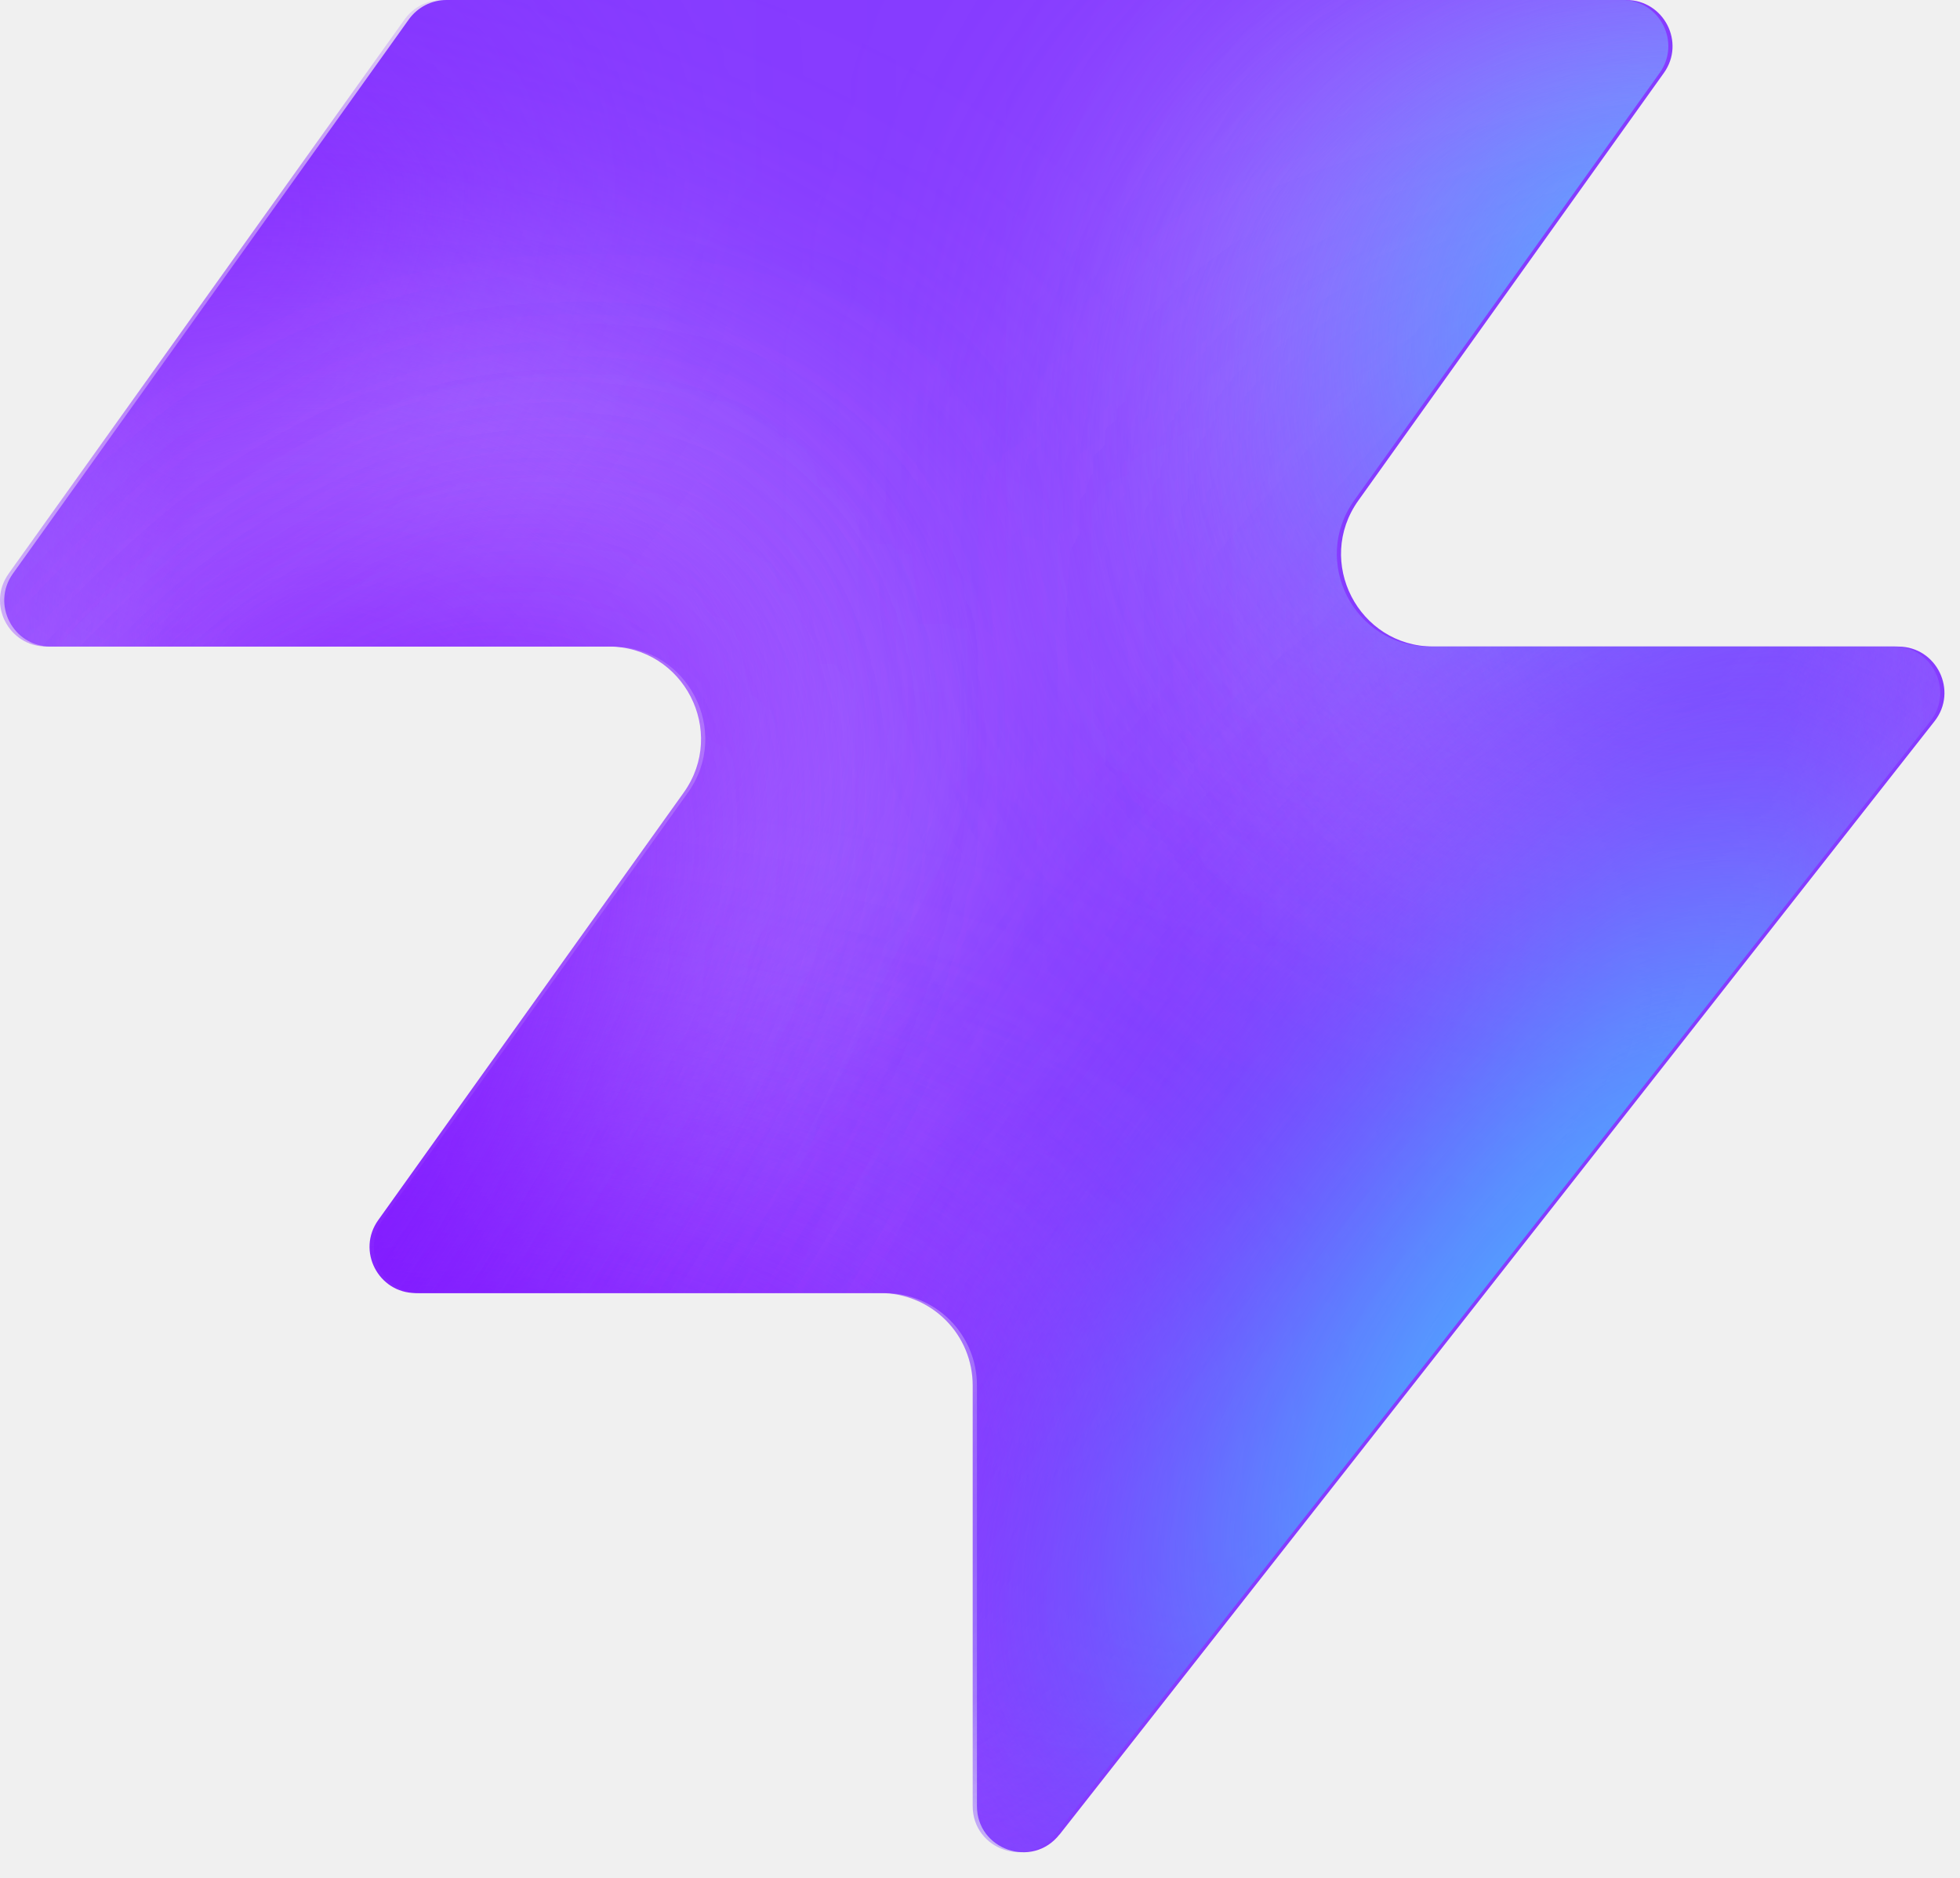
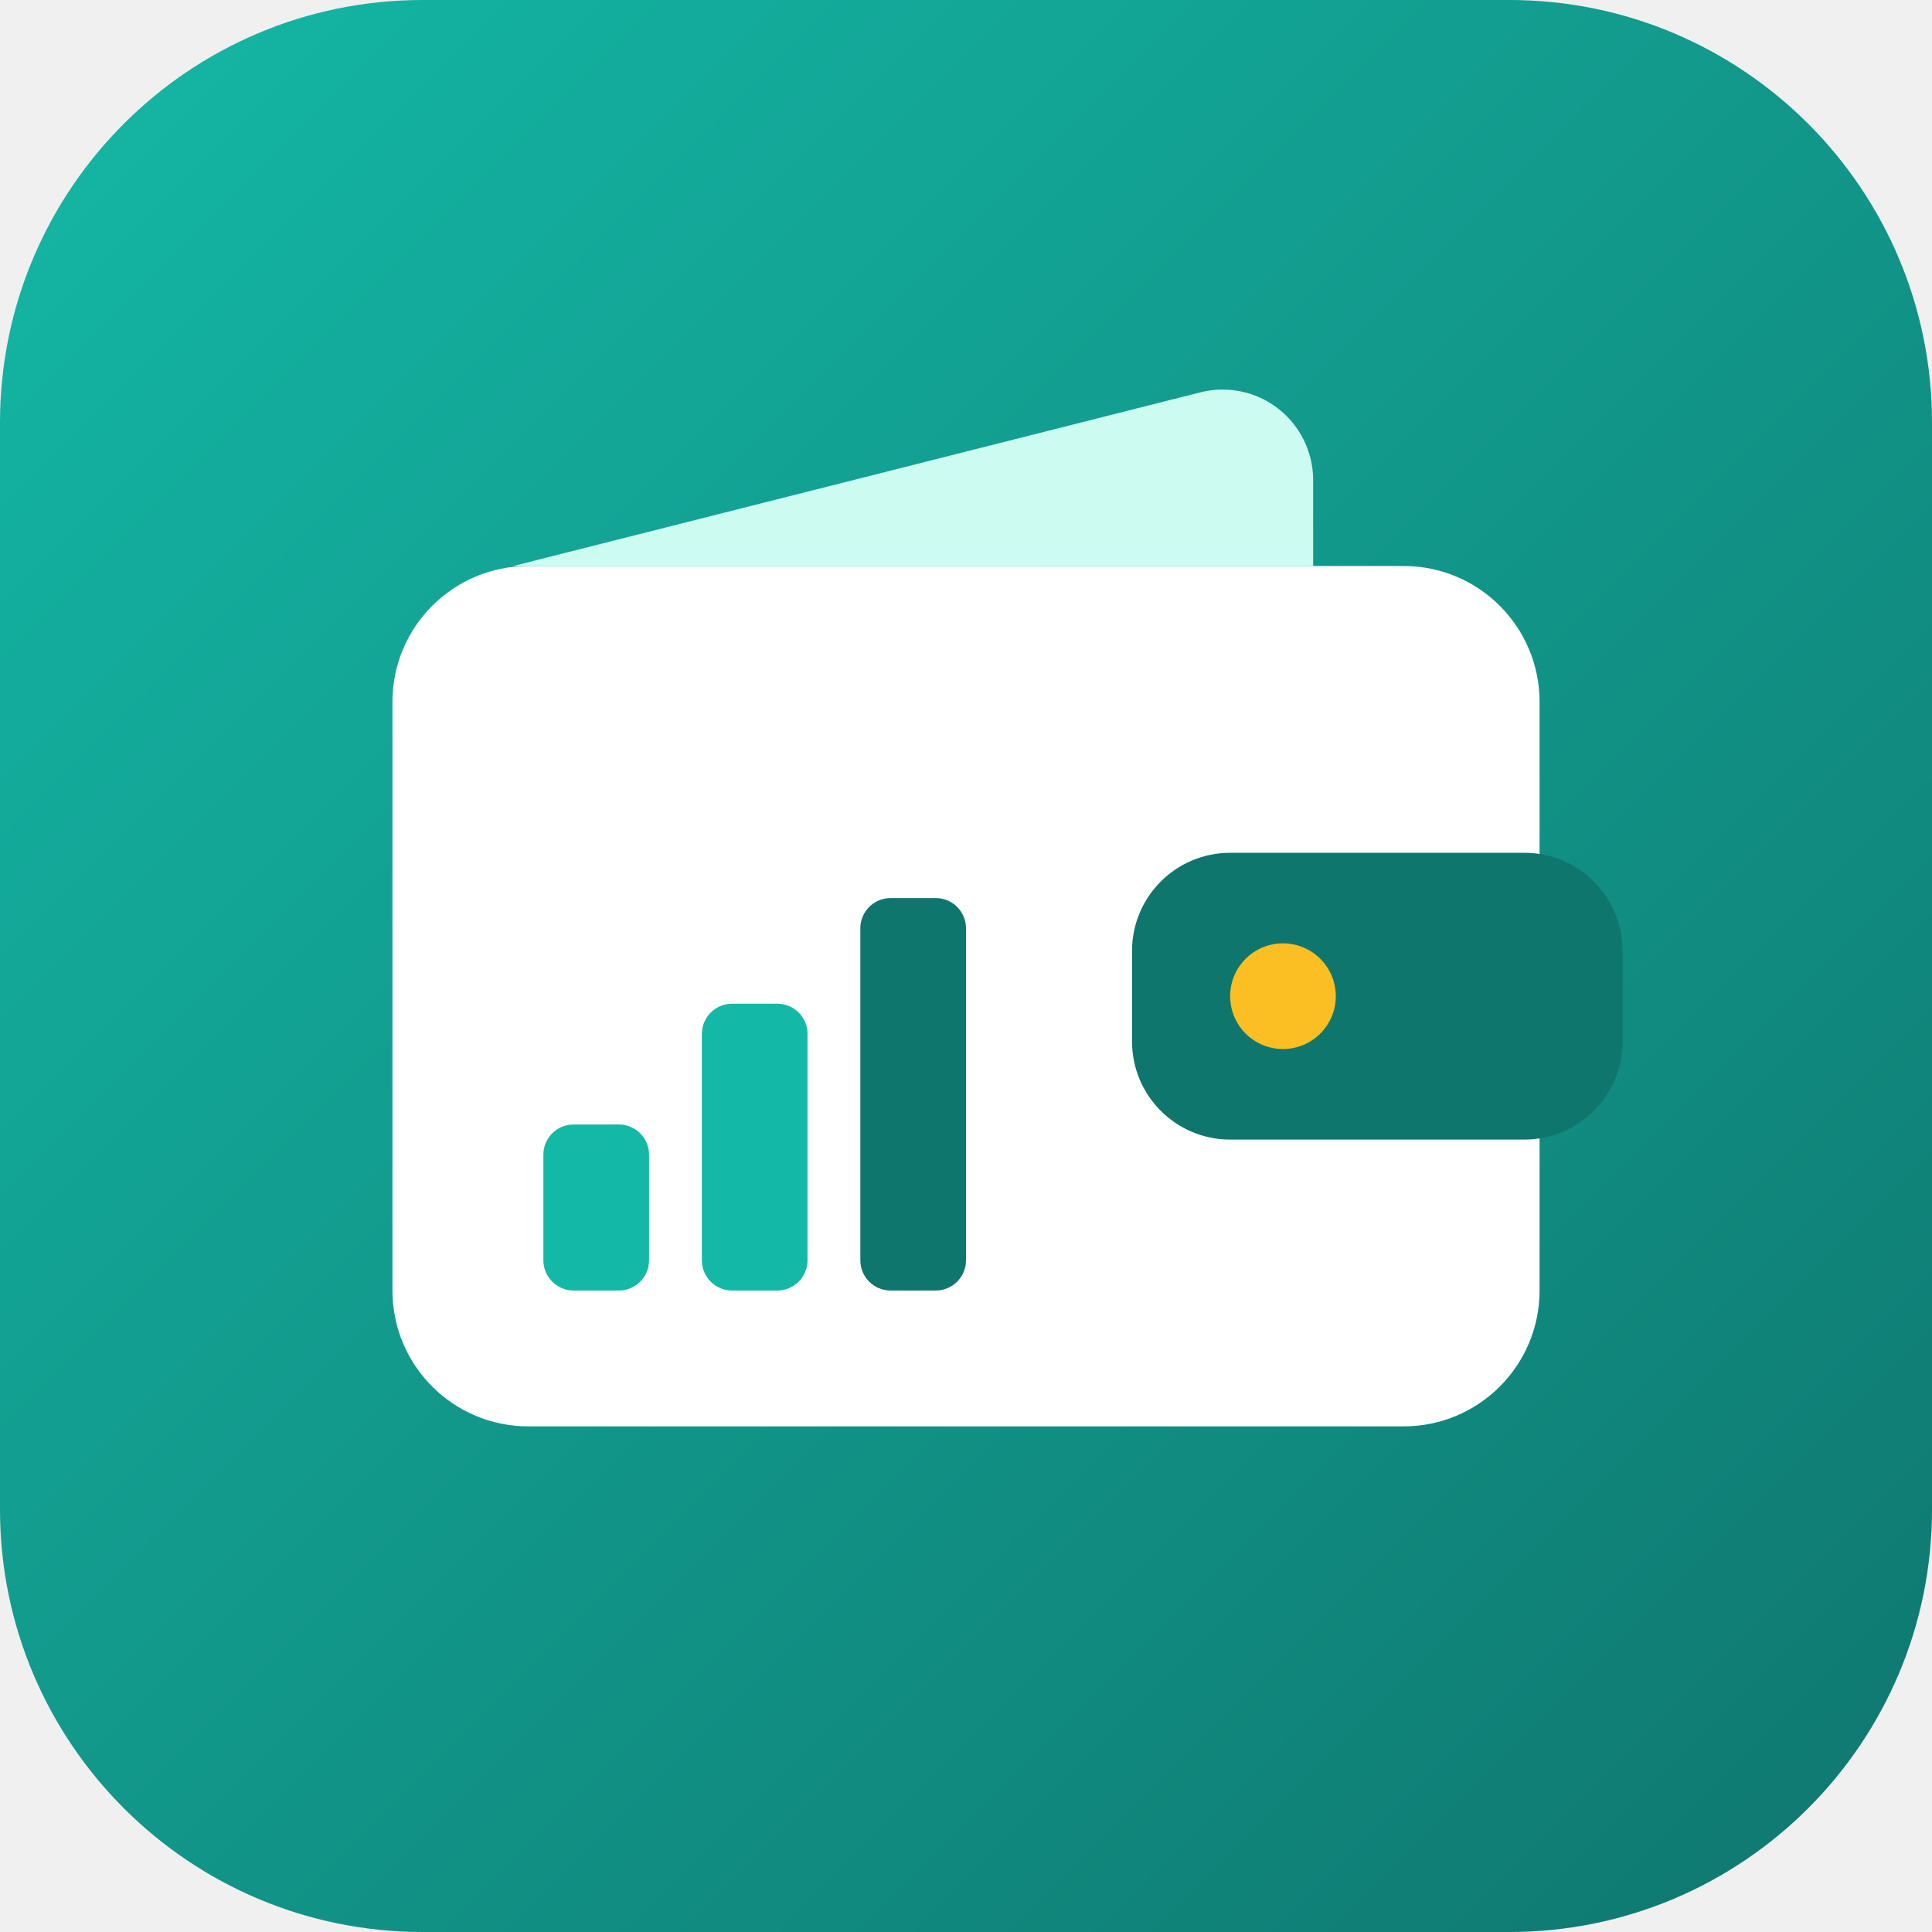
- <svg xmlns="http://www.w3.org/2000/svg" width="48" height="46" fill="none" viewBox="0 0 48 46">
-   <path fill="#863bff" d="M25.946 44.938c-.664.845-2.021.375-2.021-.698V33.937a2.26 2.26 0 0 0-2.262-2.262H10.287c-.92 0-1.456-1.04-.92-1.788l7.48-10.471c1.07-1.497 0-3.578-1.842-3.578H1.237c-.92 0-1.456-1.04-.92-1.788L10.013.474c.214-.297.556-.474.92-.474h28.894c.92 0 1.456 1.04.92 1.788l-7.48 10.471c-1.07 1.498 0 3.579 1.842 3.579h11.377c.943 0 1.473 1.088.89 1.83L25.947 44.94z" style="fill:#863bff;fill:color(display-p3 .525 .23 1);fill-opacity:1" />
-   <mask id="a" width="48" height="46" x="0" y="0" maskUnits="userSpaceOnUse" style="mask-type:alpha">
-     <path fill="#000" d="M25.842 44.938c-.664.844-2.021.375-2.021-.698V33.937a2.26 2.26 0 0 0-2.262-2.262H10.183c-.92 0-1.456-1.04-.92-1.788l7.48-10.471c1.07-1.498 0-3.579-1.842-3.579H1.133c-.92 0-1.456-1.04-.92-1.787L9.91.473c.214-.297.556-.474.92-.474h28.894c.92 0 1.456 1.04.92 1.788l-7.48 10.471c-1.07 1.498 0 3.578 1.842 3.578h11.377c.943 0 1.473 1.088.89 1.832L25.843 44.94z" style="fill:#000;fill-opacity:1" />
-   </mask>
-   <g mask="url(#a)">
-     <g filter="url(#b)">
-       <ellipse cx="5.508" cy="14.704" fill="#ede6ff" rx="5.508" ry="14.704" style="fill:#ede6ff;fill:color(display-p3 .927 .903 1);fill-opacity:1" transform="matrix(.00324 1 1 -.00324 -4.47 31.516)" />
-     </g>
-     <g filter="url(#c)">
-       <ellipse cx="10.399" cy="29.851" fill="#ede6ff" rx="10.399" ry="29.851" style="fill:#ede6ff;fill:color(display-p3 .927 .903 1);fill-opacity:1" transform="matrix(.00324 1 1 -.00324 -39.328 7.883)" />
-     </g>
-     <g filter="url(#d)">
-       <ellipse cx="5.508" cy="30.487" fill="#7e14ff" rx="5.508" ry="30.487" style="fill:#7e14ff;fill:color(display-p3 .492 .077 1);fill-opacity:1" transform="rotate(89.814 -25.913 -14.639)scale(1 -1)" />
-     </g>
-     <g filter="url(#e)">
-       <ellipse cx="5.508" cy="30.599" fill="#7e14ff" rx="5.508" ry="30.599" style="fill:#7e14ff;fill:color(display-p3 .492 .077 1);fill-opacity:1" transform="rotate(89.814 -32.644 -3.334)scale(1 -1)" />
-     </g>
-     <g filter="url(#f)">
-       <ellipse cx="5.508" cy="30.599" fill="#7e14ff" rx="5.508" ry="30.599" style="fill:#7e14ff;fill:color(display-p3 .492 .077 1);fill-opacity:1" transform="matrix(.00324 1 1 -.00324 -34.34 30.47)" />
-     </g>
-     <g filter="url(#g)">
-       <ellipse cx="14.072" cy="22.078" fill="#ede6ff" rx="14.072" ry="22.078" style="fill:#ede6ff;fill:color(display-p3 .927 .903 1);fill-opacity:1" transform="rotate(93.35 24.506 48.493)scale(-1 1)" />
-     </g>
-     <g filter="url(#h)">
-       <ellipse cx="3.47" cy="21.501" fill="#7e14ff" rx="3.47" ry="21.501" style="fill:#7e14ff;fill:color(display-p3 .492 .077 1);fill-opacity:1" transform="rotate(89.009 28.708 47.59)scale(-1 1)" />
-     </g>
-     <g filter="url(#i)">
-       <ellipse cx="3.47" cy="21.501" fill="#7e14ff" rx="3.47" ry="21.501" style="fill:#7e14ff;fill:color(display-p3 .492 .077 1);fill-opacity:1" transform="rotate(89.009 28.708 47.59)scale(-1 1)" />
-     </g>
-     <g filter="url(#j)">
-       <ellipse cx=".387" cy="8.972" fill="#7e14ff" rx="4.407" ry="29.108" style="fill:#7e14ff;fill:color(display-p3 .492 .077 1);fill-opacity:1" transform="rotate(39.51 .387 8.972)" />
-     </g>
-     <g filter="url(#k)">
-       <ellipse cx="47.523" cy="-6.092" fill="#7e14ff" rx="4.407" ry="29.108" style="fill:#7e14ff;fill:color(display-p3 .492 .077 1);fill-opacity:1" transform="rotate(37.892 47.523 -6.092)" />
-     </g>
-     <g filter="url(#l)">
-       <ellipse cx="41.412" cy="6.333" fill="#47bfff" rx="5.971" ry="9.665" style="fill:#47bfff;fill:color(display-p3 .28 .748 1);fill-opacity:1" transform="rotate(37.892 41.412 6.333)" />
-     </g>
-     <g filter="url(#m)">
-       <ellipse cx="-1.879" cy="38.332" fill="#7e14ff" rx="4.407" ry="29.108" style="fill:#7e14ff;fill:color(display-p3 .492 .077 1);fill-opacity:1" transform="rotate(37.892 -1.88 38.332)" />
-     </g>
-     <g filter="url(#n)">
-       <ellipse cx="-1.879" cy="38.332" fill="#7e14ff" rx="4.407" ry="29.108" style="fill:#7e14ff;fill:color(display-p3 .492 .077 1);fill-opacity:1" transform="rotate(37.892 -1.88 38.332)" />
-     </g>
-     <g filter="url(#o)">
-       <ellipse cx="35.651" cy="29.907" fill="#7e14ff" rx="4.407" ry="29.108" style="fill:#7e14ff;fill:color(display-p3 .492 .077 1);fill-opacity:1" transform="rotate(37.892 35.651 29.907)" />
-     </g>
-     <g filter="url(#p)">
-       <ellipse cx="38.418" cy="32.4" fill="#47bfff" rx="5.971" ry="15.297" style="fill:#47bfff;fill:color(display-p3 .28 .748 1);fill-opacity:1" transform="rotate(37.892 38.418 32.4)" />
-     </g>
-   </g>
+ <svg xmlns="http://www.w3.org/2000/svg" viewBox="0 0 512 512">
  <defs>
-     <filter id="b" width="60.045" height="41.654" x="-19.77" y="16.149" color-interpolation-filters="sRGB" filterUnits="userSpaceOnUse">
-       <feFlood flood-opacity="0" result="BackgroundImageFix" />
-       <feBlend in="SourceGraphic" in2="BackgroundImageFix" result="shape" />
-       <feGaussianBlur result="effect1_foregroundBlur_2002_17158" stdDeviation="7.659" />
-     </filter>
-     <filter id="c" width="90.34" height="51.437" x="-54.613" y="-7.533" color-interpolation-filters="sRGB" filterUnits="userSpaceOnUse">
-       <feFlood flood-opacity="0" result="BackgroundImageFix" />
-       <feBlend in="SourceGraphic" in2="BackgroundImageFix" result="shape" />
-       <feGaussianBlur result="effect1_foregroundBlur_2002_17158" stdDeviation="7.659" />
-     </filter>
-     <filter id="d" width="79.355" height="29.4" x="-49.64" y="2.03" color-interpolation-filters="sRGB" filterUnits="userSpaceOnUse">
-       <feFlood flood-opacity="0" result="BackgroundImageFix" />
-       <feBlend in="SourceGraphic" in2="BackgroundImageFix" result="shape" />
-       <feGaussianBlur result="effect1_foregroundBlur_2002_17158" stdDeviation="4.596" />
-     </filter>
-     <filter id="e" width="79.579" height="29.4" x="-45.045" y="20.029" color-interpolation-filters="sRGB" filterUnits="userSpaceOnUse">
-       <feFlood flood-opacity="0" result="BackgroundImageFix" />
-       <feBlend in="SourceGraphic" in2="BackgroundImageFix" result="shape" />
-       <feGaussianBlur result="effect1_foregroundBlur_2002_17158" stdDeviation="4.596" />
-     </filter>
-     <filter id="f" width="79.579" height="29.4" x="-43.513" y="21.178" color-interpolation-filters="sRGB" filterUnits="userSpaceOnUse">
-       <feFlood flood-opacity="0" result="BackgroundImageFix" />
-       <feBlend in="SourceGraphic" in2="BackgroundImageFix" result="shape" />
-       <feGaussianBlur result="effect1_foregroundBlur_2002_17158" stdDeviation="4.596" />
-     </filter>
-     <filter id="g" width="74.749" height="58.852" x="15.756" y="-17.901" color-interpolation-filters="sRGB" filterUnits="userSpaceOnUse">
-       <feFlood flood-opacity="0" result="BackgroundImageFix" />
-       <feBlend in="SourceGraphic" in2="BackgroundImageFix" result="shape" />
-       <feGaussianBlur result="effect1_foregroundBlur_2002_17158" stdDeviation="7.659" />
-     </filter>
-     <filter id="h" width="61.377" height="25.362" x="23.548" y="2.284" color-interpolation-filters="sRGB" filterUnits="userSpaceOnUse">
-       <feFlood flood-opacity="0" result="BackgroundImageFix" />
-       <feBlend in="SourceGraphic" in2="BackgroundImageFix" result="shape" />
-       <feGaussianBlur result="effect1_foregroundBlur_2002_17158" stdDeviation="4.596" />
-     </filter>
-     <filter id="i" width="61.377" height="25.362" x="23.548" y="2.284" color-interpolation-filters="sRGB" filterUnits="userSpaceOnUse">
-       <feFlood flood-opacity="0" result="BackgroundImageFix" />
-       <feBlend in="SourceGraphic" in2="BackgroundImageFix" result="shape" />
-       <feGaussianBlur result="effect1_foregroundBlur_2002_17158" stdDeviation="4.596" />
-     </filter>
-     <filter id="j" width="56.045" height="63.649" x="-27.636" y="-22.853" color-interpolation-filters="sRGB" filterUnits="userSpaceOnUse">
-       <feFlood flood-opacity="0" result="BackgroundImageFix" />
-       <feBlend in="SourceGraphic" in2="BackgroundImageFix" result="shape" />
-       <feGaussianBlur result="effect1_foregroundBlur_2002_17158" stdDeviation="4.596" />
-     </filter>
-     <filter id="k" width="54.814" height="64.646" x="20.116" y="-38.415" color-interpolation-filters="sRGB" filterUnits="userSpaceOnUse">
-       <feFlood flood-opacity="0" result="BackgroundImageFix" />
-       <feBlend in="SourceGraphic" in2="BackgroundImageFix" result="shape" />
-       <feGaussianBlur result="effect1_foregroundBlur_2002_17158" stdDeviation="4.596" />
-     </filter>
-     <filter id="l" width="33.541" height="35.313" x="24.641" y="-11.323" color-interpolation-filters="sRGB" filterUnits="userSpaceOnUse">
-       <feFlood flood-opacity="0" result="BackgroundImageFix" />
-       <feBlend in="SourceGraphic" in2="BackgroundImageFix" result="shape" />
-       <feGaussianBlur result="effect1_foregroundBlur_2002_17158" stdDeviation="4.596" />
-     </filter>
-     <filter id="m" width="54.814" height="64.646" x="-29.286" y="6.009" color-interpolation-filters="sRGB" filterUnits="userSpaceOnUse">
-       <feFlood flood-opacity="0" result="BackgroundImageFix" />
-       <feBlend in="SourceGraphic" in2="BackgroundImageFix" result="shape" />
-       <feGaussianBlur result="effect1_foregroundBlur_2002_17158" stdDeviation="4.596" />
-     </filter>
-     <filter id="n" width="54.814" height="64.646" x="-29.286" y="6.009" color-interpolation-filters="sRGB" filterUnits="userSpaceOnUse">
-       <feFlood flood-opacity="0" result="BackgroundImageFix" />
-       <feBlend in="SourceGraphic" in2="BackgroundImageFix" result="shape" />
-       <feGaussianBlur result="effect1_foregroundBlur_2002_17158" stdDeviation="4.596" />
-     </filter>
-     <filter id="o" width="54.814" height="64.646" x="8.244" y="-2.416" color-interpolation-filters="sRGB" filterUnits="userSpaceOnUse">
-       <feFlood flood-opacity="0" result="BackgroundImageFix" />
-       <feBlend in="SourceGraphic" in2="BackgroundImageFix" result="shape" />
-       <feGaussianBlur result="effect1_foregroundBlur_2002_17158" stdDeviation="4.596" />
-     </filter>
-     <filter id="p" width="39.409" height="43.623" x="18.713" y="10.588" color-interpolation-filters="sRGB" filterUnits="userSpaceOnUse">
-       <feFlood flood-opacity="0" result="BackgroundImageFix" />
-       <feBlend in="SourceGraphic" in2="BackgroundImageFix" result="shape" />
-       <feGaussianBlur result="effect1_foregroundBlur_2002_17158" stdDeviation="4.596" />
-     </filter>
+     <linearGradient id="fondo" x1="0" y1="0" x2="1" y2="1">
+       <stop offset="0" stop-color="#14b8a6" />
+       <stop offset="1" stop-color="#0f766e" />
+     </linearGradient>
  </defs>
+   <rect width="512" height="512" rx="112" fill="url(#fondo)" />
+   <rect x="104" y="150" width="304" height="228" rx="36" fill="#ffffff" />
+   <path d="M136 150 L318 104 a24 24 0 0 1 30 23 V150 Z" fill="#ccfbf1" />
+   <rect x="300" y="226" width="130" height="76" rx="26" fill="#0f766e" />
+   <circle cx="340" cy="264" r="14" fill="#fbbf24" />
+   <rect x="144" y="298" width="28" height="44" rx="8" fill="#14b8a6" />
+   <rect x="186" y="266" width="28" height="76" rx="8" fill="#14b8a6" />
+   <rect x="228" y="238" width="28" height="104" rx="8" fill="#0f766e" />
</svg>
